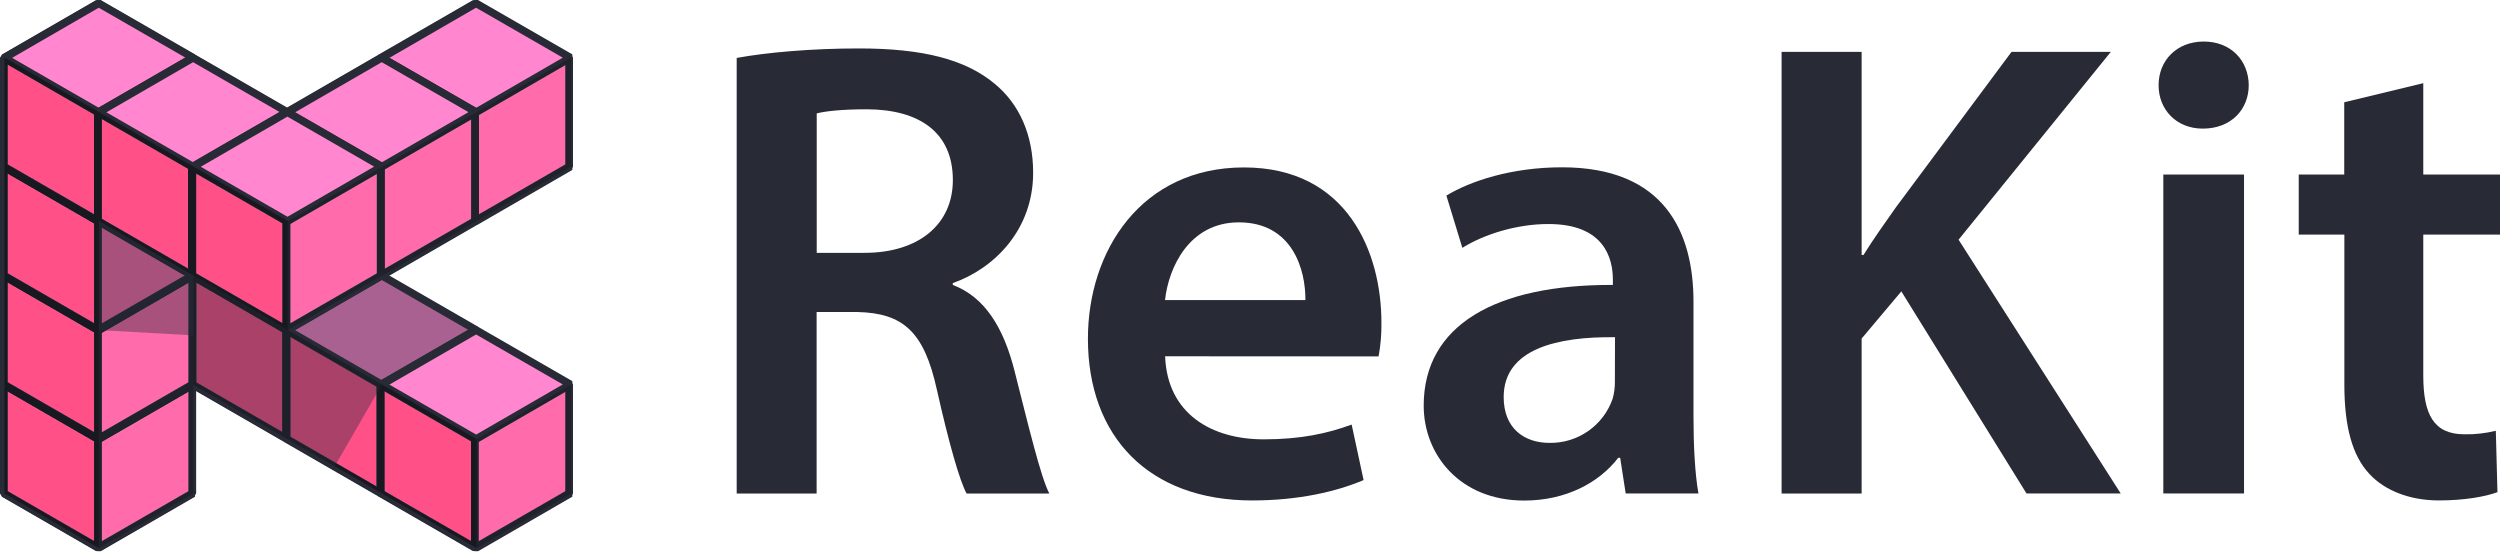
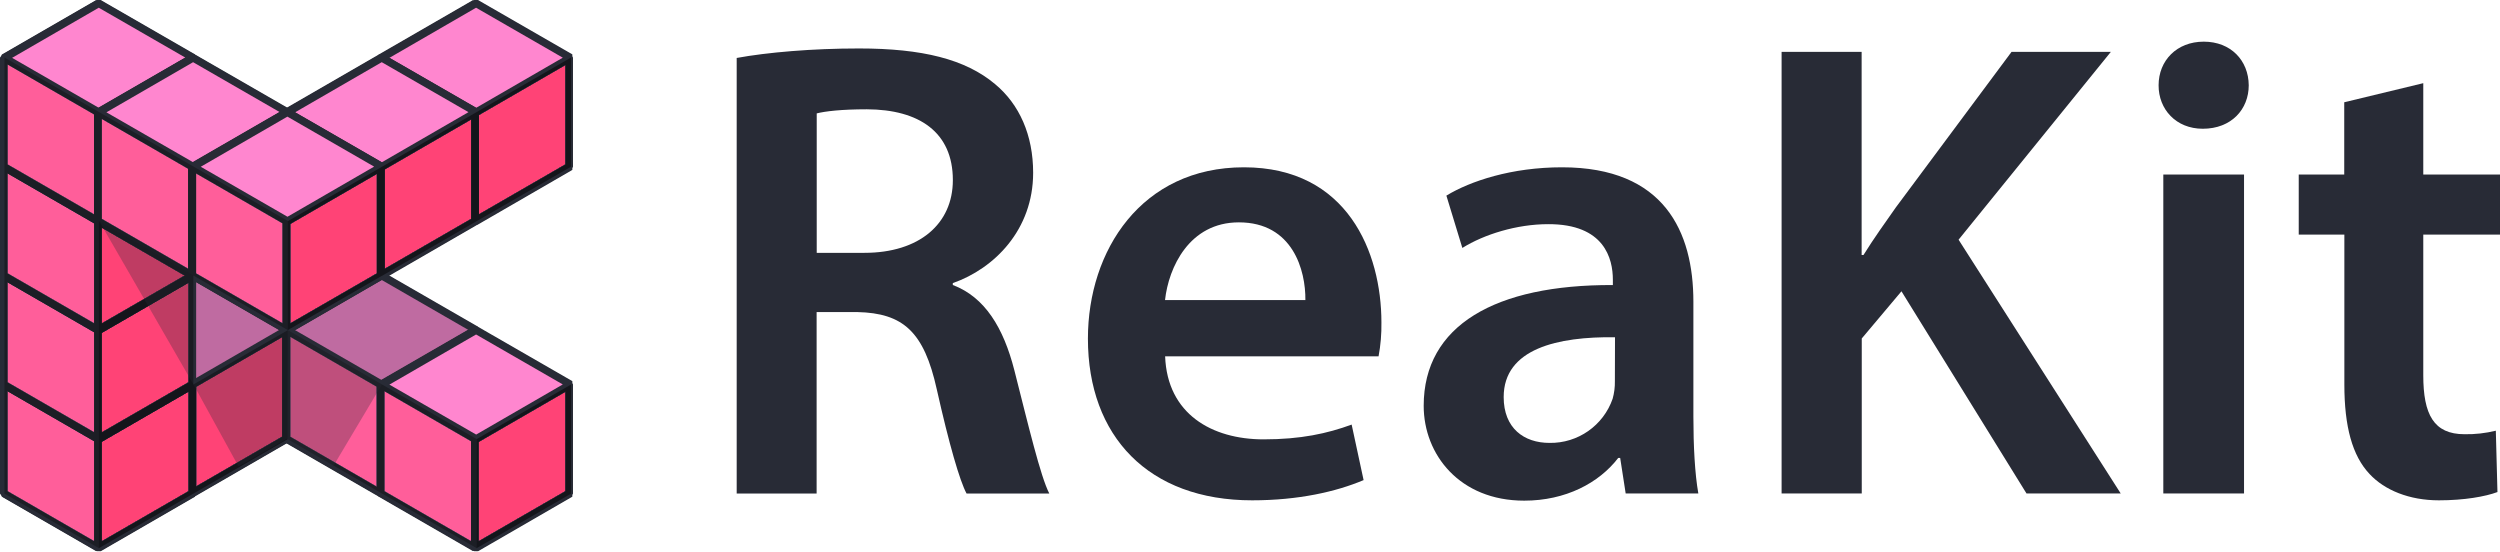
<svg xmlns="http://www.w3.org/2000/svg" viewBox="0 0 981.76 216.47">
  <defs>
-     <style>.cls-1{isolation:isolate;}.cls-2{fill:#ff86cf;stroke:#282b36;stroke-linejoin:bevel;stroke-width:3px;}.cls-3{opacity:0.2;}.cls-3,.cls-5{mix-blend-mode:color-burn;}.cls-4{fill:#282b36;}.cls-5,.cls-6{opacity:0.4;}</style>
+     <style>.cls-1{isolation:isolate;}.cls-2{fill:#ff86cf;stroke:#282b36;stroke-linejoin:bevel;stroke-width:3px;}.cls-3{opacity:0.5;}.cls-3,.cls-5{mix-blend-mode:color-burn;}.cls-4{fill:#282b36;}.cls-5,.cls-6{opacity:0.3;}</style>
  </defs>
  <g class="cls-1">
    <g id="Layer_2" data-name="Layer 2">
      <g id="Layer_3" data-name="Layer 3">
        <polygon class="cls-2" points="112.86 129.62 149.92 150.97 112.9 172.39 75.84 151.04 112.86 129.62" />
        <polygon class="cls-2" points="112.5 129.61 149.5 150.97 149.5 108.25 112.5 86.88 112.5 129.61" />
        <polygon class="cls-2" points="75.5 108.25 112.5 86.88 112.5 129.61 75.5 150.97 75.5 108.25" />
        <polygon class="cls-2" points="75.5 151 112.5 172.36 112.5 129.63 75.5 108.27 75.5 151" />
        <polygon class="cls-2" points="112.5 129.63 149.5 108.27 149.5 151 112.5 172.36 112.5 129.63" />
        <polygon class="cls-2" points="112.86 86.85 149.92 108.2 112.9 129.62 75.84 108.27 112.86 86.85" />
+         <polygon class="cls-2" points="75.61 150.97 112.67 172.32 75.64 193.74 38.58 172.39 75.61 150.97" />
+         <polygon class="cls-2" points="75.33 150.96 112.33 172.32 112.33 129.6 75.33 108.23 75.33 150.96" />
+         <polygon class="cls-2" points="38.33 129.6 75.33 108.23 75.33 150.96 38.33 172.32 38.33 129.6" />
+         <polygon class="cls-2" points="38.33 172.34 75.33 193.71 75.33 150.98 38.33 129.62 38.33 172.34" />
+         <polygon class="cls-2" points="75.33 150.98 112.33 129.62 112.33 172.34 75.33 193.71 75.33 150.98" />
+         <polygon class="cls-2" points="75.61 108.2 112.67 129.55 75.64 150.97 38.58 129.62 75.61 108.2" />
        <polygon class="cls-2" points="149.91 151.01 186.97 172.36 149.94 193.78 112.88 172.43 149.91 151.01" />
        <polygon class="cls-2" points="149.5 151 186.5 172.36 186.5 129.63 149.5 108.27 149.5 151" />
        <polygon class="cls-2" points="112.5 129.63 149.5 108.27 149.5 151 112.5 172.36 112.5 129.63" />
        <polygon class="cls-2" points="112.5 172.38 149.5 193.74 149.5 151.02 112.5 129.66 112.5 172.38" />
        <polygon class="cls-2" points="149.5 151.02 186.5 129.66 186.5 172.38 149.5 193.74 149.5 151.02" />
        <polygon class="cls-2" points="149.91 108.23 186.97 129.59 149.94 151.01 112.88 129.65 149.91 108.23" />
        <polygon class="cls-2" points="186.95 172.39 224.01 193.75 186.99 215.17 149.92 193.81 186.95 172.39" />
        <polygon class="cls-2" points="186.5 172.38 223.5 193.74 223.5 151.02 186.5 129.66 186.5 172.38" />
        <polygon class="cls-2" points="149.5 151.02 186.5 129.66 186.5 172.38 149.5 193.74 149.5 151.02" />
        <polygon class="cls-2" points="149.5 193.77 186.5 215.13 186.5 172.41 149.5 151.04 149.5 193.77" />
        <polygon class="cls-2" points="186.5 172.41 223.5 151.04 223.5 193.77 186.5 215.13 186.5 172.41" />
        <polygon class="cls-2" points="186.95 129.62 224.01 150.97 186.99 172.39 149.92 151.04 186.95 129.62" />
        <polygon class="cls-2" points="38.78 172.39 75.84 193.75 38.81 215.17 1.75 193.81 38.78 172.39" />
        <polygon class="cls-2" points="38.5 172.38 75.5 193.74 75.5 151.02 38.5 129.66 38.5 172.38" />
        <polygon class="cls-2" points="1.5 151.02 38.5 129.66 38.5 172.38 1.5 193.74 1.5 151.02" />
        <polygon class="cls-2" points="1.5 193.77 38.5 215.13 38.5 172.41 1.5 151.04 1.5 193.77" />
        <polygon class="cls-2" points="38.5 172.41 75.5 151.04 75.5 193.77 38.5 215.13 38.5 172.41" />
        <polygon class="cls-2" points="38.78 129.62 75.84 150.97 38.81 172.39 1.75 151.04 38.78 129.62" />
        <polygon class="cls-2" points="186.95 44.07 224.01 65.43 186.99 86.85 149.92 65.49 186.95 44.07" />
        <polygon class="cls-2" points="186.5 44.06 223.5 65.42 223.5 22.7 186.5 1.34 186.5 44.06" />
        <polygon class="cls-2" points="149.5 22.7 186.5 1.34 186.5 44.06 149.5 65.42 149.5 22.7" />
        <polygon class="cls-2" points="149.5 65.45 186.5 86.81 186.5 44.09 149.5 22.72 149.5 65.45" />
        <polygon class="cls-2" points="186.5 44.09 223.5 22.72 223.5 65.45 186.5 86.81 186.5 44.09" />
        <polygon class="cls-2" points="186.95 1.3 224.01 22.65 186.99 44.07 149.92 22.72 186.95 1.3" />
        <polygon class="cls-2" points="38.78 129.62 75.84 150.97 38.81 172.39 1.75 151.04 38.78 129.62" />
        <polygon class="cls-2" points="38.5 129.61 75.5 150.97 75.5 108.25 38.5 86.88 38.5 129.61" />
        <polygon class="cls-2" points="1.5 108.25 38.5 86.88 38.5 129.61 1.5 150.97 1.5 108.25" />
        <polygon class="cls-2" points="1.5 151 38.5 172.36 38.5 129.63 1.5 108.27 1.5 151" />
        <polygon class="cls-2" points="38.5 129.63 75.5 108.27 75.5 151 38.5 172.36 38.5 129.63" />
        <polygon class="cls-2" points="38.78 86.85 75.84 108.2 38.81 129.62 1.75 108.27 38.78 86.85" />
        <polygon class="cls-2" points="38.78 86.85 75.84 108.2 38.81 129.62 1.75 108.27 38.78 86.85" />
        <polygon class="cls-2" points="38.5 86.83 75.5 108.2 75.5 65.47 38.5 44.11 38.5 86.83" />
        <polygon class="cls-2" points="1.5 65.47 38.5 44.11 38.5 86.83 1.5 108.2 1.5 65.47" />
        <polygon class="cls-2" points="1.5 108.22 38.5 129.58 38.5 86.86 1.5 65.5 1.5 108.22" />
        <polygon class="cls-2" points="38.5 86.86 75.5 65.5 75.5 108.22 38.5 129.58 38.5 86.86" />
        <polygon class="cls-2" points="38.78 44.07 75.84 65.43 38.81 86.85 1.75 65.49 38.78 44.07" />
        <polygon class="cls-2" points="38.78 44.07 75.84 65.43 38.81 86.85 1.75 65.49 38.78 44.07" />
        <polygon class="cls-2" points="38.5 44.06 75.5 65.42 75.5 22.7 38.5 1.34 38.5 44.06" />
        <polygon class="cls-2" points="1.5 22.7 38.5 1.34 38.5 44.06 1.5 65.42 1.5 22.7" />
        <polygon class="cls-2" points="1.5 65.45 38.5 86.81 38.5 44.09 1.5 22.72 1.5 65.45" />
        <polygon class="cls-2" points="38.5 44.09 75.5 22.72 75.5 65.45 38.5 86.81 38.5 44.09" />
        <polygon class="cls-2" points="38.78 1.3 75.84 22.65 38.81 44.07 1.75 22.72 38.78 1.3" />
        <polygon class="cls-2" points="75.82 65.46 112.88 86.81 75.86 108.23 38.79 86.88 75.82 65.46" />
        <polygon class="cls-2" points="75.5 65.45 112.5 86.81 112.5 44.09 75.5 22.72 75.5 65.45" />
        <polygon class="cls-2" points="38.5 44.09 75.5 22.72 75.5 65.45 38.5 86.81 38.5 44.09" />
        <polygon class="cls-2" points="38.5 86.83 75.5 108.2 75.5 65.47 38.5 44.11 38.5 86.83" />
        <polygon class="cls-2" points="75.5 65.47 112.5 44.11 112.5 86.83 75.5 108.2 75.5 65.47" />
        <polygon class="cls-2" points="75.82 22.69 112.88 44.04 75.86 65.46 38.79 44.11 75.82 22.69" />
        <polygon class="cls-2" points="149.91 65.46 186.97 86.81 149.94 108.23 112.88 86.88 149.91 65.46" />
        <polygon class="cls-2" points="149.5 65.45 186.5 86.81 186.5 44.09 149.5 22.72 149.5 65.45" />
        <polygon class="cls-2" points="112.5 44.09 149.5 22.72 149.5 65.45 112.5 86.81 112.5 44.09" />
        <polygon class="cls-2" points="112.5 86.83 149.5 108.2 149.5 65.47 112.5 44.11 112.5 86.83" />
        <polygon class="cls-2" points="149.5 65.47 186.5 44.11 186.5 86.83 149.5 108.2 149.5 65.47" />
        <polygon class="cls-2" points="149.91 22.69 186.97 44.04 149.94 65.46 112.88 44.11 149.91 22.69" />
        <polygon class="cls-2" points="112.86 86.85 149.92 108.2 112.9 129.62 75.84 108.27 112.86 86.85" />
        <polygon class="cls-2" points="112.5 86.83 149.5 108.2 149.5 65.47 112.5 44.11 112.5 86.83" />
        <polygon class="cls-2" points="75.5 65.47 112.5 44.11 112.5 86.83 75.5 108.2 75.5 65.47" />
        <polygon class="cls-2" points="75.5 108.22 112.5 129.58 112.5 86.86 75.5 65.5 75.5 108.22" />
        <polygon class="cls-2" points="112.5 86.86 149.5 65.5 149.5 108.22 112.5 129.58 112.5 86.86" />
        <polygon class="cls-2" points="112.86 44.07 149.92 65.43 112.9 86.85 75.84 65.49 112.86 44.07" />
        <g class="cls-3">
          <polygon class="cls-4" points="224.25 22.59 113.01 86.86 112.99 129.68 224.25 65.45 224.25 22.59" />
          <polygon class="cls-4" points="224.25 151 187.19 172.44 187.17 215.26 224.25 193.85 224.25 151" />
-           <polygon class="cls-4" points="75.92 193.85 38.83 215.26 38.83 86.79 75.92 108.2 75.92 193.85" />
+           <polygon class="cls-4" points="113 172.44 38.83 215.26 38.83 86.79 75.92 108.2 75.92 151 112.99 129.68 113 172.44" />
        </g>
        <g class="cls-5">
-           <polygon class="cls-4" points="187.19 172.44 75.92 108.2 75.92 151.06 187.17 215.26 187.19 172.44" />
+           <polygon class="cls-4" points="187.19 172.44 112.98 129.62 113.02 172.47 187.17 215.26 187.19 172.44" />
          <polygon class="cls-4" points="113.02 86.79 112.98 129.62 38.83 86.79 38.83 215.26 1.75 193.85 1.75 22.59 113.02 86.79" />
        </g>
        <g class="cls-6">
-           <polygon class="cls-4" points="39 86.9 112.98 129.63 150 108.27 187 129.63 150 150.96 131.5 183.03 76 151.02 76 131.7 39 129.63 39 86.9" />
+           <polygon class="cls-4" points="39 86.9 112.98 129.63 150 108.27 187 129.63 150 150.96 131 182.85 112.67 172.32 93.65 183.13 76 151.02 39 86.9" />
        </g>
-         <path class="cls-4" d="M289.3,44.32c12-2.2,29.64-3.73,48-3.73,24.84,0,41.8,4.19,53.47,14,9.55,7.94,14.95,19.95,14.95,34.83,0,22.33-15.18,37.56-31.55,43.32v.73c12.57,4.76,19.89,16.71,24.19,33.56,5.52,21.7,10.24,41.59,13.7,48.34H379.57c-2.69-5-6.84-19.34-11.69-40.91-5-22.61-13.19-29.94-31.19-30.36h-16v71.27H289.3Zm31.43,76.54h18.75c21.48,0,34.71-11.33,34.71-28.56,0-18.87-13.29-27.74-33.77-27.81-10.05,0-16.46.78-19.69,1.61Z" transform="translate(0 -21.57)" />
-         <path class="cls-4" d="M457.55,161.48c.84,22.7,18.41,32.62,38.68,32.62,14.57,0,25-2.28,34.57-5.8l4.69,21.8c-10.73,4.55-25.59,8-43.77,8-40.67,0-64.49-25.13-64.49-63.51,0-34.56,21-67.27,61.26-67.27,40.71,0,54,33.47,54,60.91a66.66,66.66,0,0,1-1.12,13.3Zm55.08-22.07c.14-11.6-4.9-30.52-26.12-30.52-19.49,0-27.6,17.7-29,30.52Z" transform="translate(0 -21.57)" />
-         <path class="cls-4" d="M638.41,215.35l-2.16-14h-.76c-7.6,9.89-20.7,16.79-36.92,16.79-25.41,0-39.48-18.16-39.48-37.26,0-31.6,28.16-47.6,74.29-47.42v-2.07c0-8.23-3.26-21.92-25.43-21.84-12.27,0-25.14,4-33.68,9.35L568,98.38c9.46-5.75,25.68-11.11,45.4-11.11,40.17,0,51.64,25.33,51.64,52.81v45.1c0,11.38.57,22.43,1.94,30.17ZM634.22,154c-22.35-.29-43.72,4.42-43.72,23.49,0,12.26,8,18,18,18a25.79,25.79,0,0,0,24.79-17.33,23.94,23.94,0,0,0,.88-6.88Z" transform="translate(0 -21.57)" />
-         <path class="cls-4" d="M699.64,41.94h31.43v79.77h.72c4.14-6.63,8.58-12.81,12.71-18.68l45.43-61.09h39L769.14,115.7l63.67,99.65h-37L746.66,136l-15.59,18.52v60.87H699.64Z" transform="translate(0 -21.57)" />
-         <path class="cls-4" d="M883.09,55c0,9.46-6.83,17.08-18.05,17.08-10.5,0-17.39-7.62-17.35-17.08,0-9.65,7.09-17.12,17.73-17.12S883,45.31,883.09,55ZM849.54,215.35V90.1h31.7V215.35Z" transform="translate(0 -21.57)" />
-         <path class="cls-4" d="M951.63,54.23V90.1h30.13v23.59H951.63V169c0,15.33,4.08,23.12,16.19,23.12a47.94,47.94,0,0,0,12.3-1.38l.64,24.1c-4.75,1.78-13.06,3.25-23,3.25-11.64,0-21.33-4-27.21-10.32-6.81-7.19-9.91-18.72-9.91-35.13V113.69H902.72V90.1h17.87V61.73Z" transform="translate(0 -21.57)" />
+         <path class="cls-4" d="M289.3,22.76c12-2.2,29.64-3.73,48-3.73,24.84,0,41.8,4.19,53.47,14,9.55,7.94,14.95,20,14.95,34.83,0,22.33-15.18,37.57-31.55,43.32v.74c12.57,4.76,19.89,16.71,24.19,33.56,5.52,21.7,10.24,41.59,13.7,48.33H379.57c-2.69-5-6.84-19.33-11.69-40.91-5-22.61-13.19-29.94-31.19-30.35h-16v71.26H289.3Zm31.43,76.53h18.75c21.48,0,34.71-11.33,34.71-28.56,0-18.87-13.29-27.73-33.77-27.81-10.05,0-16.46.79-19.69,1.61Z" />
+         <path class="cls-4" d="M457.55,139.92c.84,22.7,18.41,32.62,38.68,32.62,14.57,0,25-2.29,34.57-5.8l4.69,21.8c-10.73,4.54-25.59,7.94-43.77,7.94-40.67,0-64.49-25.12-64.49-63.5,0-34.57,21-67.28,61.26-67.28,40.71,0,54,33.48,54,60.92a66.66,66.66,0,0,1-1.12,13.3Zm55.08-22.08c.14-11.6-4.9-30.52-26.12-30.52-19.49,0-27.6,17.71-29,30.52Z" />
+         <path class="cls-4" d="M638.41,193.78l-2.16-13.95h-.76c-7.6,9.88-20.7,16.78-36.92,16.78-25.41,0-39.48-18.15-39.48-37.25,0-31.61,28.16-47.61,74.29-47.42v-2.08c0-8.23-3.26-21.92-25.43-21.83-12.27,0-25.14,4-33.68,9.34L568,76.82c9.46-5.75,25.68-11.12,45.4-11.12C653.57,65.7,665,91,665,118.51v45.1c0,11.39.57,22.44,1.94,30.17Zm-4.19-61.34c-22.35-.3-43.72,4.41-43.72,23.49,0,12.26,8,18,18,18a25.79,25.79,0,0,0,24.79-17.34,23.86,23.86,0,0,0,.88-6.88Z" />
+         <path class="cls-4" d="M699.64,20.38h31.43v79.77h.72c4.14-6.64,8.58-12.81,12.71-18.69l45.43-61.08h39L769.14,94.13l63.67,99.65h-37l-49.1-79.39-15.59,18.53v60.86H699.64Z" />
+         <path class="cls-4" d="M883.09,33.48c0,9.45-6.83,17.08-18.05,17.08-10.5,0-17.39-7.63-17.35-17.08,0-9.65,7.09-17.12,17.73-17.12S883,23.74,883.09,33.48Zm-33.55,160.3V68.53h31.7V193.78Z" />
+         <path class="cls-4" d="M951.63,32.66V68.53h30.13v23.6H951.63V147.4c0,15.32,4.08,23.12,16.19,23.12a47.94,47.94,0,0,0,12.3-1.38l.64,24.09c-4.75,1.78-13.06,3.25-23,3.25-11.64,0-21.33-4-27.21-10.32-6.81-7.19-9.91-18.72-9.91-35.13V92.13H902.72V68.53h17.87V40.16Z" />
      </g>
    </g>
  </g>
</svg>
